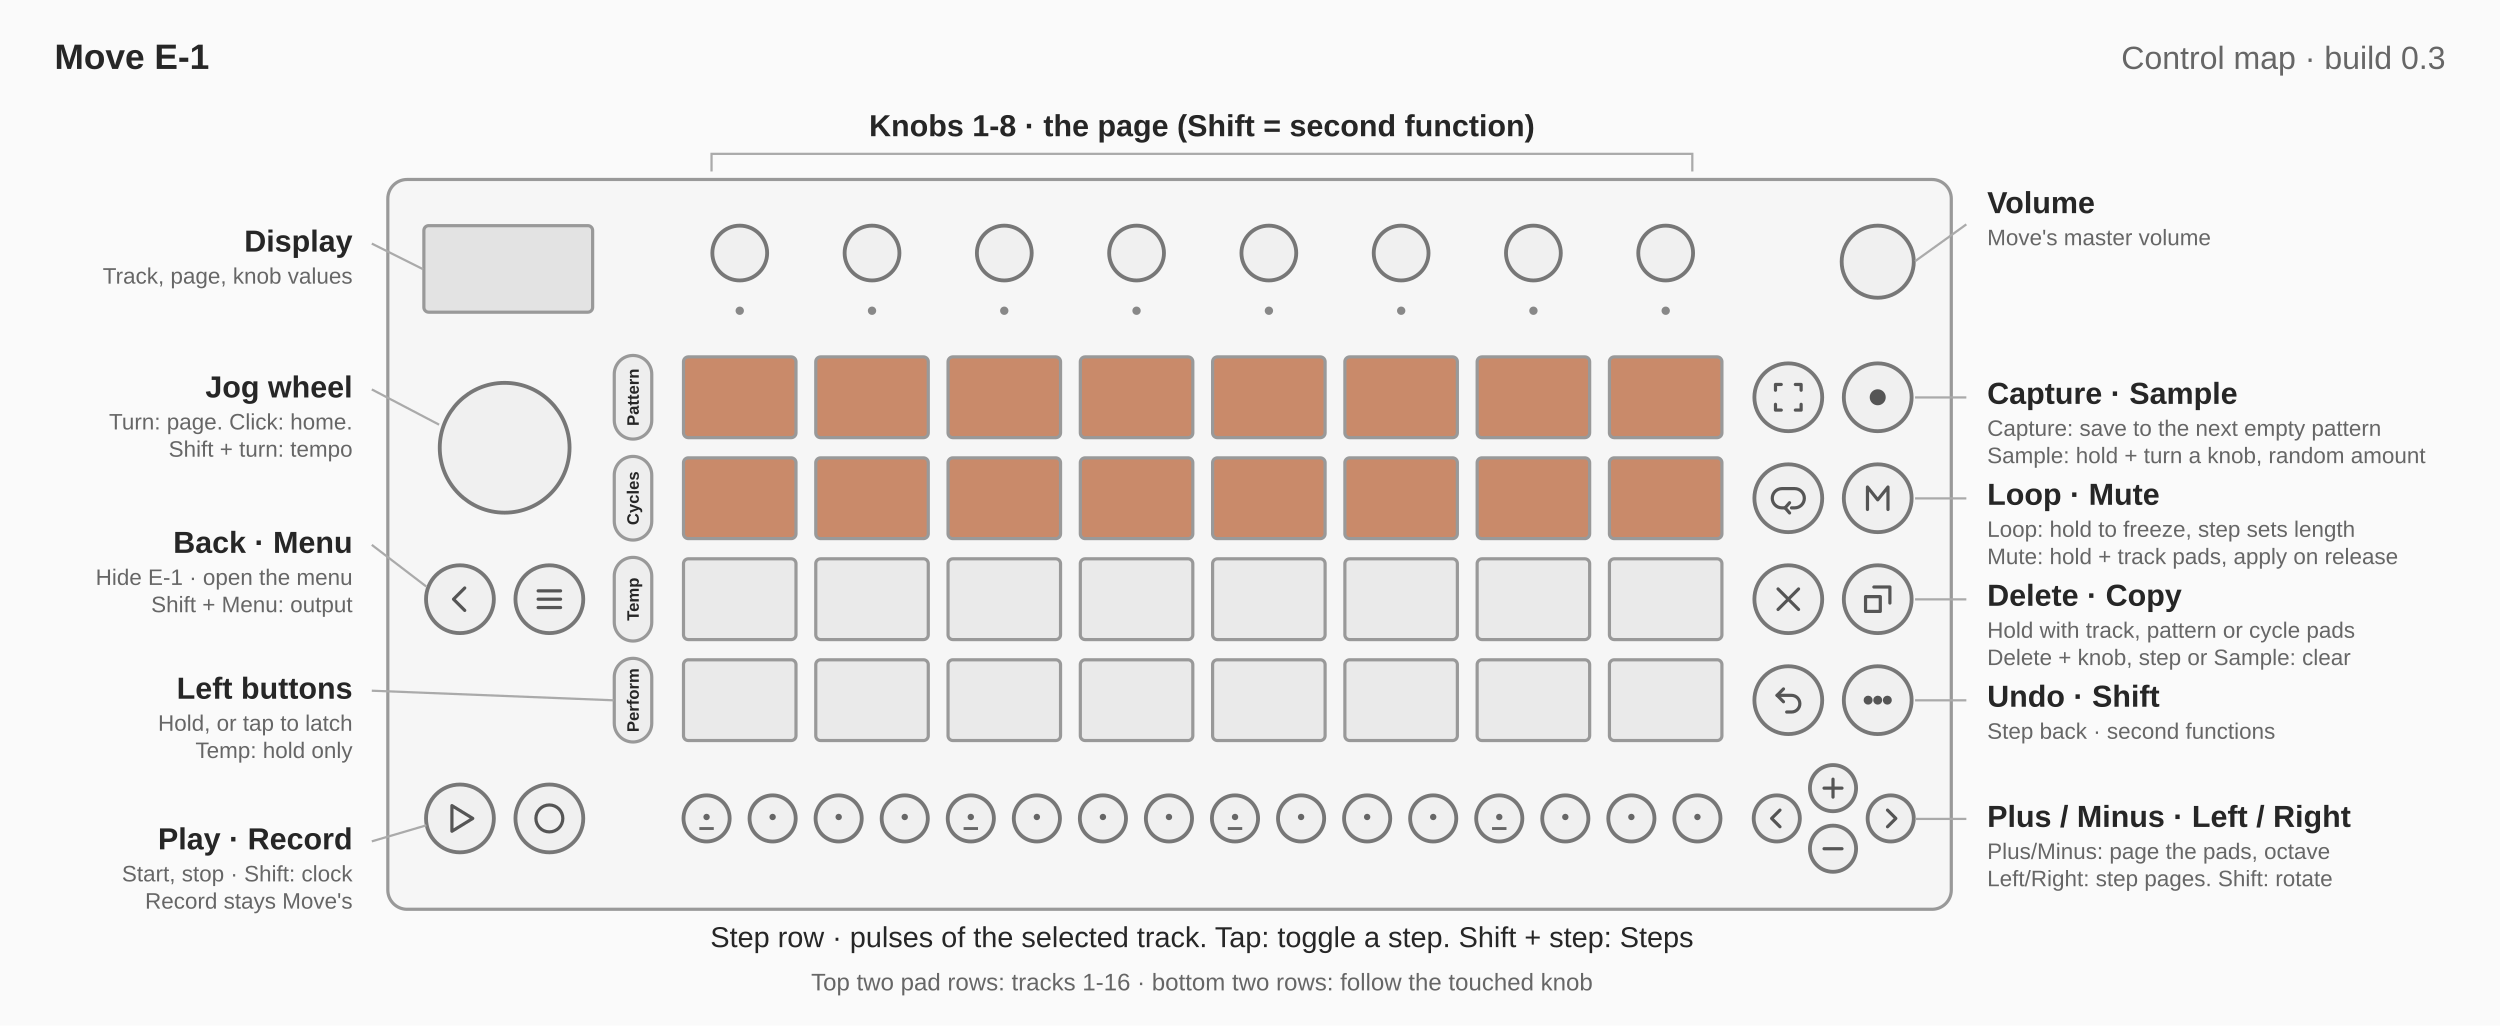
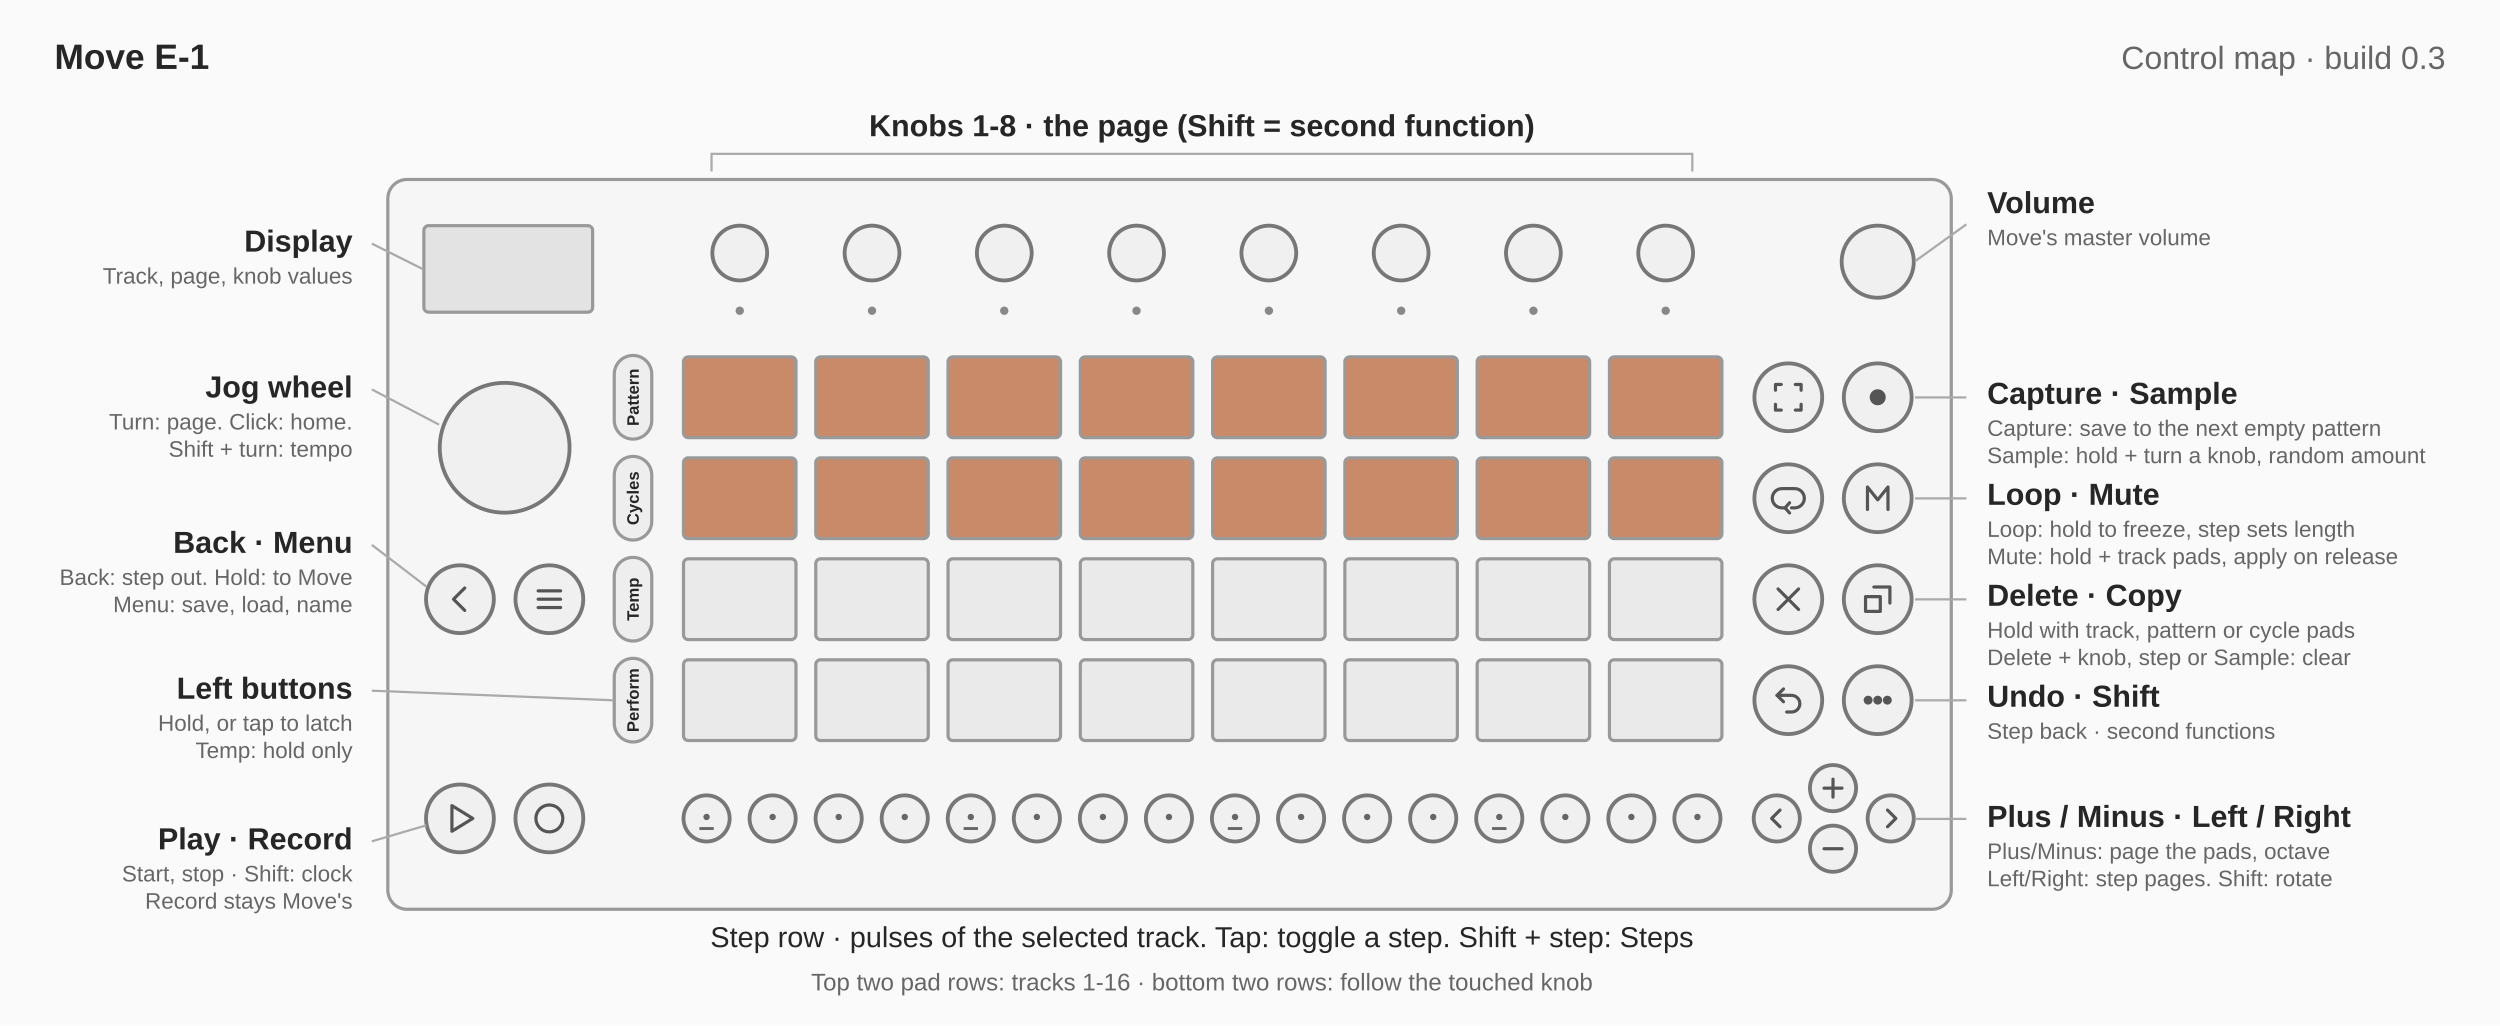
<svg xmlns="http://www.w3.org/2000/svg" width="1560" height="640" viewBox="0 0 1560 640" role="img" aria-labelledby="e1map-title e1map-desc" class="map">
  <rect class="bg" width="1560" height="640" fill="#fafafa" />
  <g font-family="Archivo, Helvetica Neue, Arial, sans-serif" fill="#262626">
    <text x="34" y="43" font-size="22" fill="#262626" font-weight="600">Move E-1</text>
    <text x="1526" y="43" font-size="20" fill="#666666" text-anchor="end">Control map · build 0.3</text>
    <g transform="translate(-270 -80) scale(2)">
      <rect x="256" y="96" width="487.8" height="227.7" rx="6" fill="#f6f6f6" stroke="#999999" />
      <rect x="267.25" y="110.4" width="52.65" height="27" rx="1.5" fill="#e3e3e3" stroke="#999999" />
      <circle cx="292.45" cy="179.7" r="20.25" fill="#f0f0f0" stroke="#777777" stroke-width="1.2" />
      <circle cx="365.8" cy="118.95" r="8.55" fill="#f0f0f0" stroke="#777777" stroke-width="1.2" />
      <circle cx="407.07" cy="118.95" r="8.55" fill="#f0f0f0" stroke="#777777" stroke-width="1.2" />
      <circle cx="448.34" cy="118.95" r="8.55" fill="#f0f0f0" stroke="#777777" stroke-width="1.2" />
      <circle cx="489.61" cy="118.95" r="8.55" fill="#f0f0f0" stroke="#777777" stroke-width="1.2" />
      <circle cx="530.88" cy="118.95" r="8.55" fill="#f0f0f0" stroke="#777777" stroke-width="1.2" />
      <circle cx="572.15" cy="118.95" r="8.55" fill="#f0f0f0" stroke="#777777" stroke-width="1.2" />
      <circle cx="613.42" cy="118.95" r="8.55" fill="#f0f0f0" stroke="#777777" stroke-width="1.2" />
      <circle cx="654.69" cy="118.95" r="8.55" fill="#f0f0f0" stroke="#777777" stroke-width="1.2" />
      <circle cx="720.85" cy="121.65" r="11.25" fill="#f0f0f0" stroke="#777777" stroke-width="1.2" />
      <rect x="326.65" y="150.9" width="11.7" height="26.1" rx="5.85" fill="#eeeeee" stroke="#999999" />
      <rect x="348.25" y="151.35" width="35.1" height="25.2" rx="1.5" fill="#c98a6a" data-role="track" stroke="#999999" />
      <rect x="389.52" y="151.35" width="35.1" height="25.2" rx="1.5" fill="#c98a6a" data-role="track" stroke="#999999" />
      <rect x="430.79" y="151.35" width="35.1" height="25.2" rx="1.5" fill="#c98a6a" data-role="track" stroke="#999999" />
      <rect x="472.06" y="151.35" width="35.1" height="25.2" rx="1.5" fill="#c98a6a" data-role="track" stroke="#999999" />
      <rect x="513.33" y="151.35" width="35.1" height="25.2" rx="1.5" fill="#c98a6a" data-role="track" stroke="#999999" />
      <rect x="554.6" y="151.35" width="35.1" height="25.2" rx="1.5" fill="#c98a6a" data-role="track" stroke="#999999" />
      <rect x="595.87" y="151.35" width="35.1" height="25.2" rx="1.5" fill="#c98a6a" data-role="track" stroke="#999999" />
      <rect x="637.14" y="151.35" width="35.1" height="25.2" rx="1.5" fill="#c98a6a" data-role="track" stroke="#999999" />
      <rect x="326.65" y="182.4" width="11.7" height="26.1" rx="5.85" fill="#eeeeee" stroke="#999999" />
      <rect x="348.25" y="182.85" width="35.1" height="25.2" rx="1.5" fill="#c98a6a" data-role="track" stroke="#999999" />
      <rect x="389.52" y="182.85" width="35.1" height="25.2" rx="1.5" fill="#c98a6a" data-role="track" stroke="#999999" />
      <rect x="430.79" y="182.85" width="35.1" height="25.2" rx="1.5" fill="#c98a6a" data-role="track" stroke="#999999" />
      <rect x="472.06" y="182.85" width="35.1" height="25.2" rx="1.5" fill="#c98a6a" data-role="track" stroke="#999999" />
      <rect x="513.33" y="182.85" width="35.1" height="25.2" rx="1.5" fill="#c98a6a" data-role="track" stroke="#999999" />
      <rect x="554.6" y="182.85" width="35.1" height="25.2" rx="1.5" fill="#c98a6a" data-role="track" stroke="#999999" />
      <rect x="595.87" y="182.85" width="35.1" height="25.2" rx="1.5" fill="#c98a6a" data-role="track" stroke="#999999" />
      <rect x="637.14" y="182.85" width="35.1" height="25.2" rx="1.5" fill="#c98a6a" data-role="track" stroke="#999999" />
      <rect x="326.65" y="213.9" width="11.7" height="26.1" rx="5.85" fill="#eeeeee" stroke="#999999" />
      <rect x="348.25" y="214.35" width="35.1" height="25.2" rx="1.5" fill="#eaeaea" stroke="#999999" />
      <rect x="389.52" y="214.35" width="35.1" height="25.2" rx="1.5" fill="#eaeaea" stroke="#999999" />
      <rect x="430.79" y="214.35" width="35.1" height="25.2" rx="1.5" fill="#eaeaea" stroke="#999999" />
      <rect x="472.06" y="214.35" width="35.1" height="25.2" rx="1.5" fill="#eaeaea" stroke="#999999" />
      <rect x="513.33" y="214.35" width="35.1" height="25.2" rx="1.5" fill="#eaeaea" stroke="#999999" />
      <rect x="554.6" y="214.35" width="35.1" height="25.2" rx="1.5" fill="#eaeaea" stroke="#999999" />
      <rect x="595.87" y="214.35" width="35.1" height="25.2" rx="1.5" fill="#eaeaea" stroke="#999999" />
      <rect x="637.14" y="214.35" width="35.1" height="25.2" rx="1.5" fill="#eaeaea" stroke="#999999" />
      <rect x="326.65" y="245.4" width="11.7" height="26.1" rx="5.85" fill="#eeeeee" stroke="#999999" />
      <rect x="348.25" y="245.85" width="35.1" height="25.2" rx="1.5" fill="#eaeaea" stroke="#999999" />
      <rect x="389.52" y="245.85" width="35.1" height="25.2" rx="1.5" fill="#eaeaea" stroke="#999999" />
      <rect x="430.79" y="245.85" width="35.1" height="25.2" rx="1.5" fill="#eaeaea" stroke="#999999" />
      <rect x="472.06" y="245.85" width="35.1" height="25.2" rx="1.5" fill="#eaeaea" stroke="#999999" />
      <rect x="513.33" y="245.85" width="35.1" height="25.2" rx="1.5" fill="#eaeaea" stroke="#999999" />
      <rect x="554.6" y="245.85" width="35.1" height="25.2" rx="1.5" fill="#eaeaea" stroke="#999999" />
      <rect x="595.87" y="245.85" width="35.1" height="25.2" rx="1.5" fill="#eaeaea" stroke="#999999" />
      <rect x="637.14" y="245.85" width="35.1" height="25.2" rx="1.5" fill="#eaeaea" stroke="#999999" />
      <circle cx="355.45" cy="295.35" r="7.2" fill="#f0f0f0" stroke="#777777" stroke-width="1.2" />
      <circle cx="376.06" cy="295.35" r="7.2" fill="#f0f0f0" stroke="#777777" stroke-width="1.2" />
      <circle cx="396.66" cy="295.35" r="7.2" fill="#f0f0f0" stroke="#777777" stroke-width="1.2" />
      <circle cx="417.28" cy="295.35" r="7.2" fill="#f0f0f0" stroke="#777777" stroke-width="1.2" />
      <circle cx="437.89" cy="295.35" r="7.2" fill="#f0f0f0" stroke="#777777" stroke-width="1.2" />
      <circle cx="458.5" cy="295.35" r="7.2" fill="#f0f0f0" stroke="#777777" stroke-width="1.2" />
      <circle cx="479.11" cy="295.35" r="7.2" fill="#f0f0f0" stroke="#777777" stroke-width="1.2" />
      <circle cx="499.71" cy="295.35" r="7.2" fill="#f0f0f0" stroke="#777777" stroke-width="1.2" />
      <circle cx="520.32" cy="295.35" r="7.2" fill="#f0f0f0" stroke="#777777" stroke-width="1.2" />
      <circle cx="540.94" cy="295.35" r="7.2" fill="#f0f0f0" stroke="#777777" stroke-width="1.2" />
      <circle cx="561.55" cy="295.35" r="7.2" fill="#f0f0f0" stroke="#777777" stroke-width="1.2" />
      <circle cx="582.16" cy="295.35" r="7.2" fill="#f0f0f0" stroke="#777777" stroke-width="1.2" />
      <circle cx="602.77" cy="295.35" r="7.2" fill="#f0f0f0" stroke="#777777" stroke-width="1.2" />
      <circle cx="623.38" cy="295.35" r="7.2" fill="#f0f0f0" stroke="#777777" stroke-width="1.2" />
      <circle cx="643.99" cy="295.35" r="7.2" fill="#f0f0f0" stroke="#777777" stroke-width="1.2" />
      <circle cx="664.59" cy="295.35" r="7.2" fill="#f0f0f0" stroke="#777777" stroke-width="1.2" />
      <circle cx="278.5" cy="226.95" r="10.58" fill="#f0f0f0" stroke="#777777" stroke-width="1.2" />
      <circle cx="306.4" cy="226.95" r="10.58" fill="#f0f0f0" stroke="#777777" stroke-width="1.2" />
      <circle cx="278.5" cy="295.35" r="10.58" fill="#f0f0f0" stroke="#777777" stroke-width="1.2" />
      <circle cx="306.4" cy="295.35" r="10.58" fill="#f0f0f0" stroke="#777777" stroke-width="1.2" />
      <circle cx="692.95" cy="163.95" r="10.58" fill="#f0f0f0" stroke="#777777" stroke-width="1.2" />
      <circle cx="720.85" cy="163.95" r="10.58" fill="#f0f0f0" stroke="#777777" stroke-width="1.2" />
      <circle cx="692.95" cy="195.45" r="10.58" fill="#f0f0f0" stroke="#777777" stroke-width="1.2" />
      <circle cx="720.85" cy="195.45" r="10.58" fill="#f0f0f0" stroke="#777777" stroke-width="1.2" />
      <circle cx="692.95" cy="226.95" r="10.58" fill="#f0f0f0" stroke="#777777" stroke-width="1.2" />
      <circle cx="720.85" cy="226.95" r="10.58" fill="#f0f0f0" stroke="#777777" stroke-width="1.2" />
      <circle cx="692.95" cy="258.45" r="10.58" fill="#f0f0f0" stroke="#777777" stroke-width="1.2" />
      <circle cx="720.85" cy="258.45" r="10.58" fill="#f0f0f0" stroke="#777777" stroke-width="1.2" />
      <circle cx="689.35" cy="295.35" r="7.2" fill="#f0f0f0" stroke="#777777" stroke-width="1.2" />
      <circle cx="724.9" cy="295.35" r="7.2" fill="#f0f0f0" stroke="#777777" stroke-width="1.2" />
      <circle cx="706.9" cy="285.9" r="7.2" fill="#f0f0f0" stroke="#777777" stroke-width="1.2" />
      <circle cx="706.9" cy="304.8" r="7.2" fill="#f0f0f0" stroke="#777777" stroke-width="1.2" />
      <g fill="none" stroke="#555555" stroke-width="1" stroke-linecap="round" stroke-linejoin="round">
        <polyline points="280,223.45 276.5,226.95 280,230.45" />
        <line x1="302.9" y1="224.35" x2="309.9" y2="224.35" />
        <line x1="302.9" y1="226.95" x2="309.9" y2="226.95" />
        <line x1="302.9" y1="229.55" x2="309.9" y2="229.55" />
        <polygon points="276,291.35 282.5,295.35 276,299.35" />
        <circle cx="306.4" cy="295.35" r="4.2" />
        <polyline points="688.95,161.75 688.95,159.95 690.75,159.95" />
        <polyline points="688.95,166.15 688.95,167.95 690.75,167.95" />
        <polyline points="696.95,161.75 696.95,159.95 695.15,159.95" />
        <polyline points="696.95,166.15 696.95,167.95 695.15,167.95" />
        <circle cx="720.85" cy="163.95" r="2" fill="#555555" />
        <path d="M691.95,198.45 H690.95 a3,3 0 0 1 0,-6 h4 a3,3 0 0 1 0,6 h-1" />
        <polyline points="693.35,196.85 691.95,198.45 693.35,200.05" />
        <polyline points="717.65,198.95 717.65,191.95 720.85,195.95 724.05,191.95 724.05,198.95" />
        <path d="M689.75,223.75 L696.15,230.15 M696.15,223.75 L689.75,230.15" />
        <rect x="717.05" y="226.15" width="4.6" height="4.6" />
        <polyline points="719.65,223.15 724.65,223.15 724.65,228.15" />
        <path d="M689.45,256.95 H693.95 a2.6,2.6 0 0 1 0,5.2 H692.45" />
        <polyline points="691.45,254.95 689.45,256.95 691.45,258.95" />
        <circle cx="717.85" cy="258.45" r="0.9" fill="#555555" />
        <circle cx="720.85" cy="258.45" r="0.9" fill="#555555" />
        <circle cx="723.85" cy="258.45" r="0.9" fill="#555555" />
        <polyline points="690.35,292.75 687.75,295.35 690.35,297.95" />
        <polyline points="723.9,292.75 726.5,295.35 723.9,297.95" />
        <path d="M704.1,285.9 H709.7 M706.9,283.1 V288.7" />
        <path d="M704.1,304.8 H709.7" />
      </g>
      <circle cx="365.8" cy="136.95" r="1.3" fill="#888888" />
      <circle cx="407.07" cy="136.95" r="1.3" fill="#888888" />
      <circle cx="448.33" cy="136.95" r="1.3" fill="#888888" />
      <circle cx="489.6" cy="136.95" r="1.3" fill="#888888" />
      <circle cx="530.9" cy="136.95" r="1.3" fill="#888888" />
      <circle cx="572.17" cy="136.95" r="1.3" fill="#888888" />
      <circle cx="613.43" cy="136.95" r="1.3" fill="#888888" />
      <circle cx="654.7" cy="136.95" r="1.3" fill="#888888" />
      <text transform="translate(334.3 163.95) rotate(-90)" font-size="5.2" fill="#262626" text-anchor="middle" font-weight="600">Pattern</text>
      <text transform="translate(334.3 195.45) rotate(-90)" font-size="5.2" fill="#262626" text-anchor="middle" font-weight="600">Cycles</text>
      <text transform="translate(334.3 226.95) rotate(-90)" font-size="5.2" fill="#262626" text-anchor="middle" font-weight="600">Temp</text>
      <text transform="translate(334.3 258.45) rotate(-90)" font-size="5.2" fill="#262626" text-anchor="middle" font-weight="600">Perform</text>
      <circle cx="355.45" cy="294.9" r="1" fill="#666666" />
      <line x1="353.20" y1="298.5" x2="357.70" y2="298.5" stroke="#666666" stroke-width="0.9" />
      <circle cx="376.06" cy="294.9" r="1" fill="#666666" />
      <circle cx="396.67" cy="294.9" r="1" fill="#666666" />
      <circle cx="417.28" cy="294.9" r="1" fill="#666666" />
      <circle cx="437.89" cy="294.9" r="1" fill="#666666" />
      <line x1="435.64" y1="298.5" x2="440.14" y2="298.5" stroke="#666666" stroke-width="0.9" />
      <circle cx="458.50" cy="294.9" r="1" fill="#666666" />
      <circle cx="479.11" cy="294.9" r="1" fill="#666666" />
      <circle cx="499.72" cy="294.9" r="1" fill="#666666" />
      <circle cx="520.33" cy="294.9" r="1" fill="#666666" />
      <line x1="518.08" y1="298.5" x2="522.58" y2="298.5" stroke="#666666" stroke-width="0.9" />
      <circle cx="540.94" cy="294.9" r="1" fill="#666666" />
      <circle cx="561.55" cy="294.9" r="1" fill="#666666" />
      <circle cx="582.16" cy="294.9" r="1" fill="#666666" />
      <circle cx="602.77" cy="294.9" r="1" fill="#666666" />
      <line x1="600.52" y1="298.5" x2="605.02" y2="298.5" stroke="#666666" stroke-width="0.9" />
      <circle cx="623.38" cy="294.9" r="1" fill="#666666" />
      <circle cx="643.99" cy="294.9" r="1" fill="#666666" />
      <circle cx="664.60" cy="294.9" r="1" fill="#666666" />
    </g>
    <text x="750" y="85" font-size="19" fill="#262626" text-anchor="middle" font-weight="600">Knobs 1-8 · the page (Shift = second function)</text>
    <polyline points="444,107 444,96 1056,96 1056,107" fill="none" stroke="#aaaaaa" stroke-width="1.4" />
    <text x="1240" y="133" font-size="19" fill="#262626" text-anchor="start" font-weight="600">Volume</text>
    <text x="1240" y="153" font-size="14" fill="#666666" text-anchor="start">Move's master volume</text>
    <polyline points="1195,163 1227,140" fill="none" stroke="#aaaaaa" stroke-width="1.4" />
    <text x="1240" y="252" font-size="19" fill="#262626" text-anchor="start" font-weight="600">Capture · Sample</text>
    <text x="1240" y="272" font-size="14" fill="#666666" text-anchor="start">Capture: save to the next empty pattern</text>
    <text x="1240" y="289" font-size="14" fill="#666666" text-anchor="start">Sample: hold + turn a knob, random amount</text>
    <polyline points="1195,248 1227,248" fill="none" stroke="#aaaaaa" stroke-width="1.4" />
    <text x="1240" y="315" font-size="19" fill="#262626" text-anchor="start" font-weight="600">Loop · Mute</text>
    <text x="1240" y="335" font-size="14" fill="#666666" text-anchor="start">Loop: hold to freeze, step sets length</text>
    <text x="1240" y="352" font-size="14" fill="#666666" text-anchor="start">Mute: hold + track pads, apply on release</text>
    <polyline points="1195,311 1227,311" fill="none" stroke="#aaaaaa" stroke-width="1.4" />
    <text x="1240" y="378" font-size="19" fill="#262626" text-anchor="start" font-weight="600">Delete · Copy</text>
    <text x="1240" y="398" font-size="14" fill="#666666" text-anchor="start">Hold with track, pattern or cycle pads</text>
    <text x="1240" y="415" font-size="14" fill="#666666" text-anchor="start">Delete + knob, step or Sample: clear</text>
    <polyline points="1195,374 1227,374" fill="none" stroke="#aaaaaa" stroke-width="1.4" />
    <text x="1240" y="441" font-size="19" fill="#262626" text-anchor="start" font-weight="600">Undo · Shift</text>
    <text x="1240" y="461" font-size="14" fill="#666666" text-anchor="start">Step back · second functions</text>
    <polyline points="1195,437 1227,437" fill="none" stroke="#aaaaaa" stroke-width="1.4" />
    <text x="1240" y="516" font-size="19" fill="#262626" text-anchor="start" font-weight="600">Plus / Minus · Left / Right</text>
    <text x="1240" y="536" font-size="14" fill="#666666" text-anchor="start">Plus/Minus: page the pads, octave</text>
    <text x="1240" y="553" font-size="14" fill="#666666" text-anchor="start">Left/Right: step pages. Shift: rotate</text>
    <polyline points="1195,511 1227,511" fill="none" stroke="#aaaaaa" stroke-width="1.4" />
    <text x="220" y="157" font-size="19" fill="#262626" text-anchor="end" font-weight="600">Display</text>
    <text x="220" y="177" font-size="14" fill="#666666" text-anchor="end">Track, page, knob values</text>
    <polyline points="232,152 264,168" fill="none" stroke="#aaaaaa" stroke-width="1.4" />
    <text x="220" y="248" font-size="19" fill="#262626" text-anchor="end" font-weight="600">Jog wheel</text>
    <text x="220" y="268" font-size="14" fill="#666666" text-anchor="end">Turn: page. Click: home.</text>
    <text x="220" y="285" font-size="14" fill="#666666" text-anchor="end">Shift + turn: tempo</text>
    <polyline points="232,243 274,265" fill="none" stroke="#aaaaaa" stroke-width="1.4" />
    <text x="220" y="345" font-size="19" fill="#262626" text-anchor="end" font-weight="600">Back · Menu</text>
-     <text x="220" y="365" font-size="14" fill="#666666" text-anchor="end">Hide E-1 · open the menu</text>
-     <text x="220" y="382" font-size="14" fill="#666666" text-anchor="end">Shift + Menu: output</text>
+     <text x="220" y="365" font-size="14" fill="#666666" text-anchor="end">Back: step out. Hold: to Move</text>
+     <text x="220" y="382" font-size="14" fill="#666666" text-anchor="end">Menu: save, load, name</text>
    <polyline points="232,340 266,366" fill="none" stroke="#aaaaaa" stroke-width="1.4" />
    <text x="220" y="436" font-size="19" fill="#262626" text-anchor="end" font-weight="600">Left buttons</text>
    <text x="220" y="456" font-size="14" fill="#666666" text-anchor="end">Hold, or tap to latch</text>
    <text x="220" y="473" font-size="14" fill="#666666" text-anchor="end">Temp: hold only</text>
    <polyline points="232,431 383,437" fill="none" stroke="#aaaaaa" stroke-width="1.4" />
    <text x="220" y="530" font-size="19" fill="#262626" text-anchor="end" font-weight="600">Play · Record</text>
    <text x="220" y="550" font-size="14" fill="#666666" text-anchor="end">Start, stop · Shift: clock</text>
    <text x="220" y="567" font-size="14" fill="#666666" text-anchor="end">Record stays Move's</text>
    <polyline points="232,525 266,515" fill="none" stroke="#aaaaaa" stroke-width="1.4" />
    <text x="750" y="591" font-size="18" fill="#262626" text-anchor="middle">Step row · pulses of the selected track. Tap: toggle a step. Shift + step: Steps</text>
    <text x="750" y="618" font-size="15" fill="#666666" text-anchor="middle">Top two pad rows: tracks 1-16 · bottom two rows: follow the touched knob</text>
  </g>
</svg>
